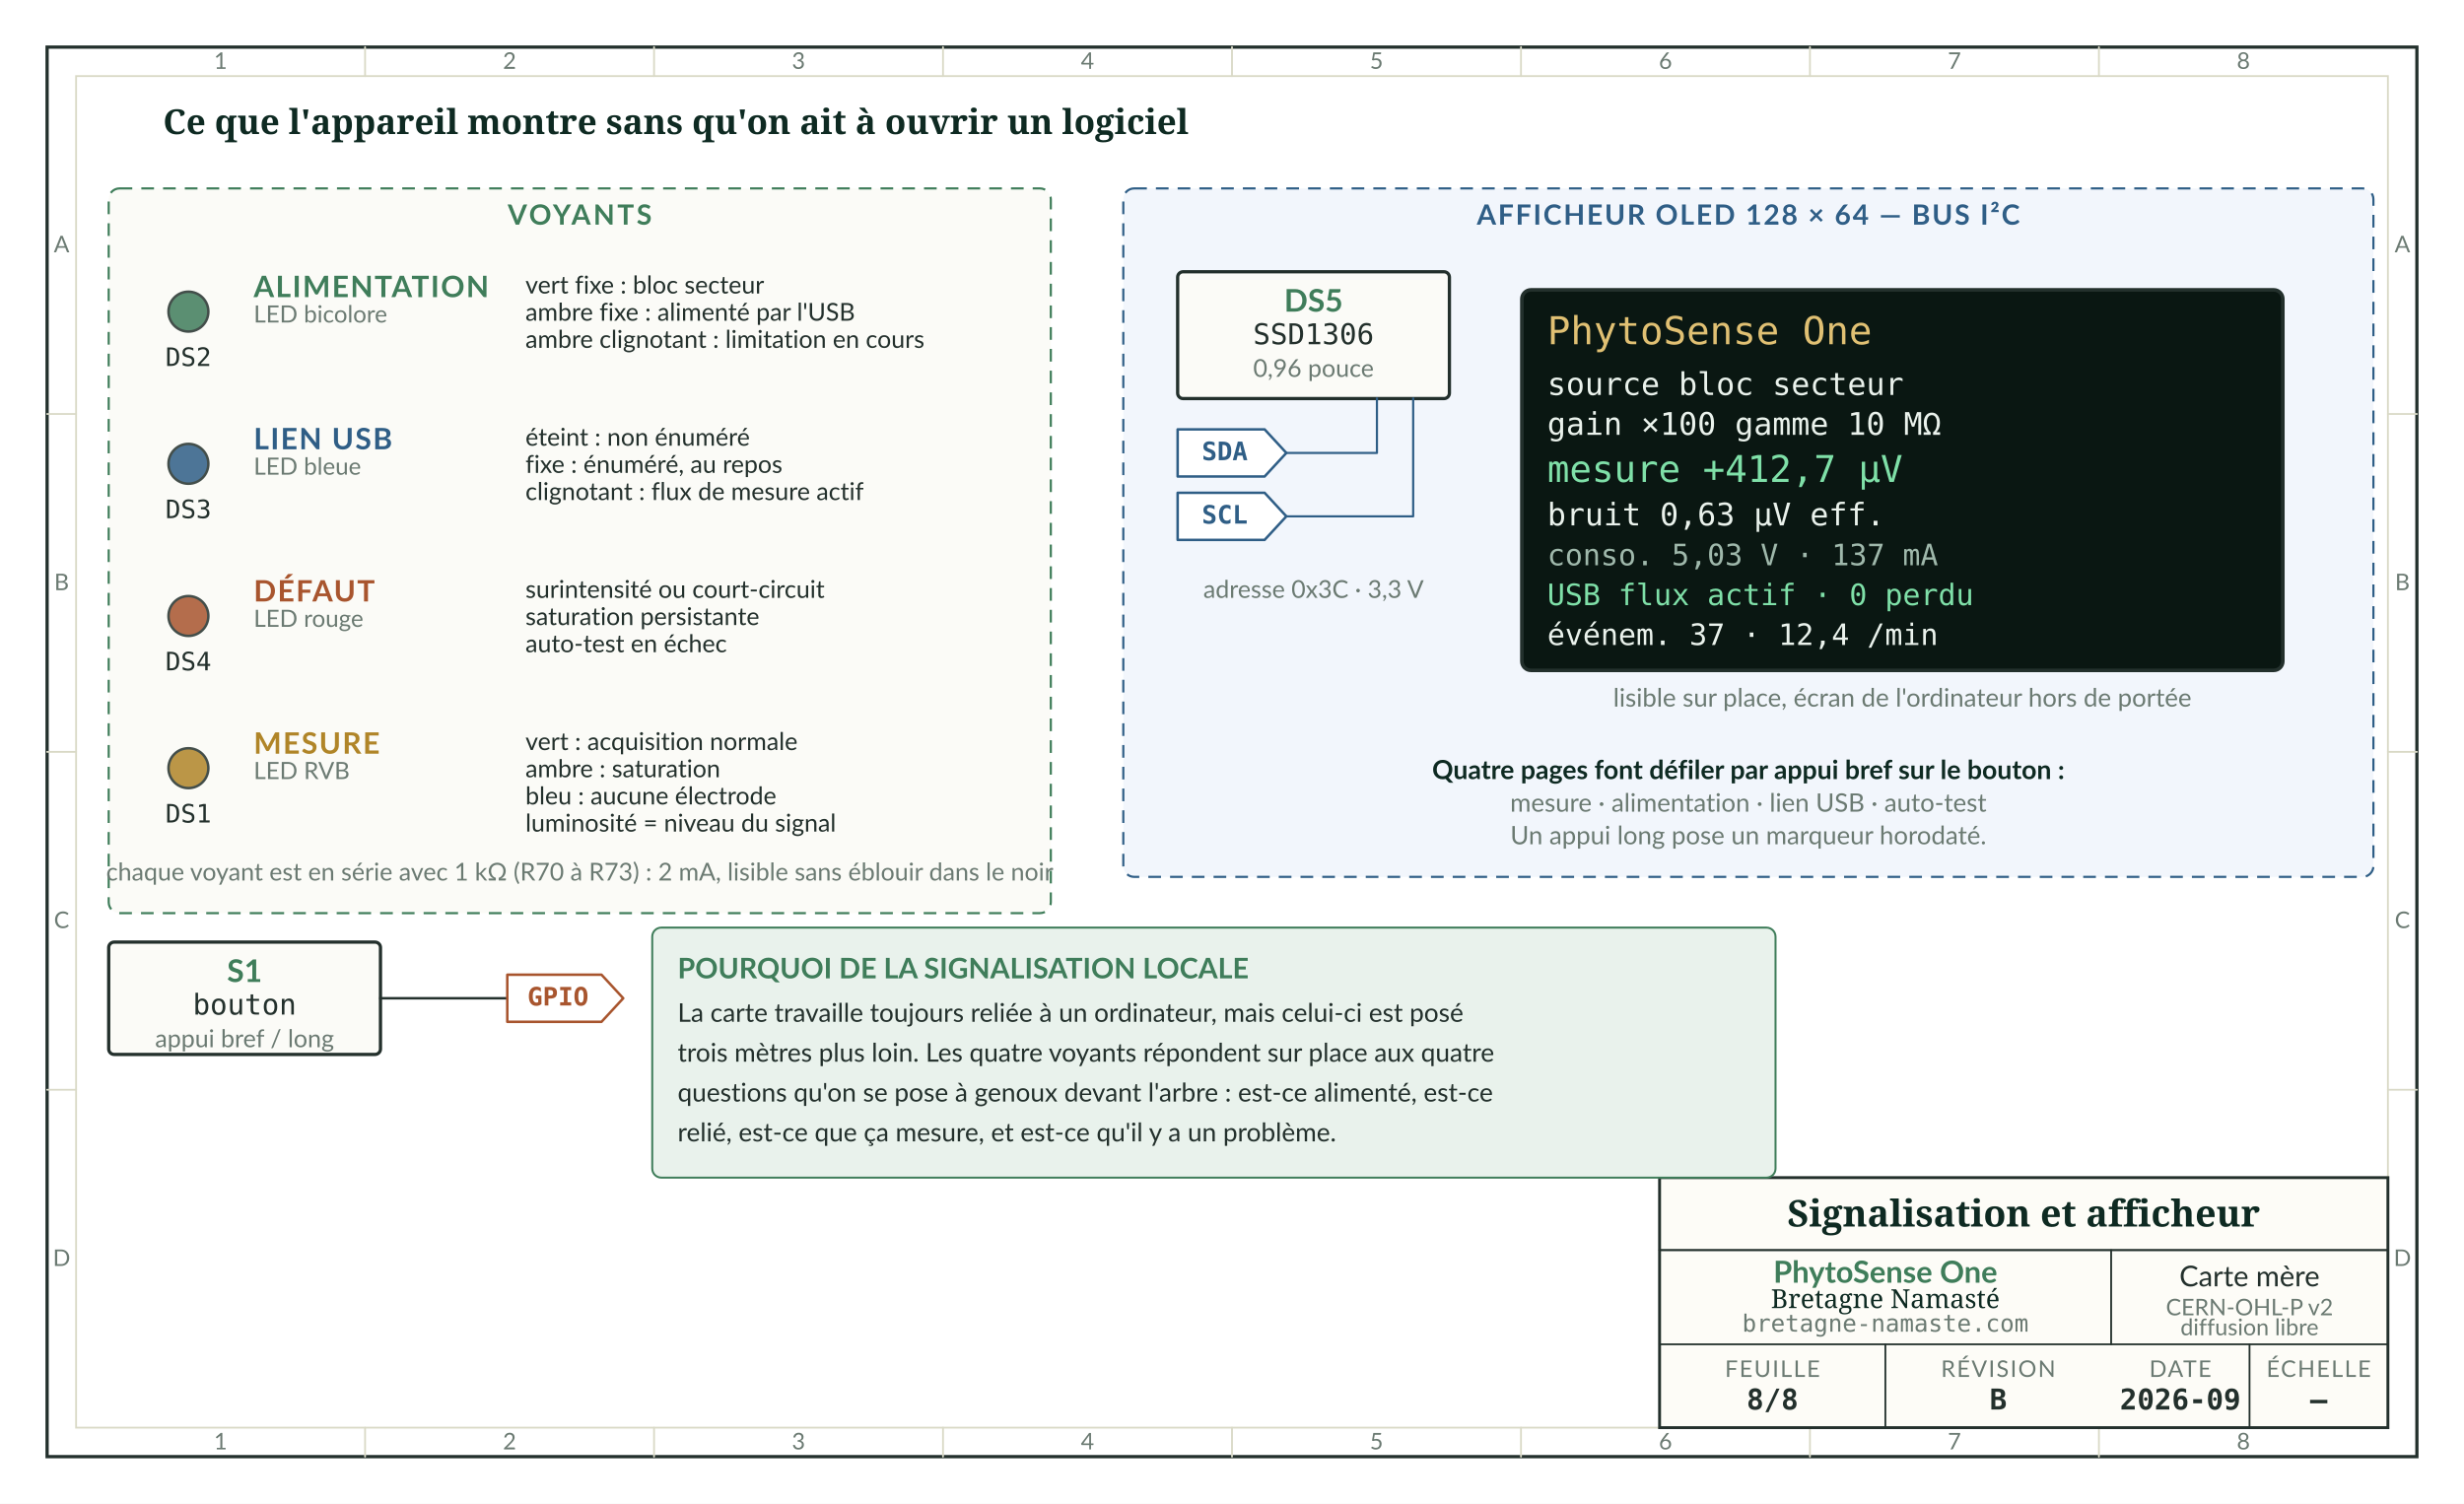
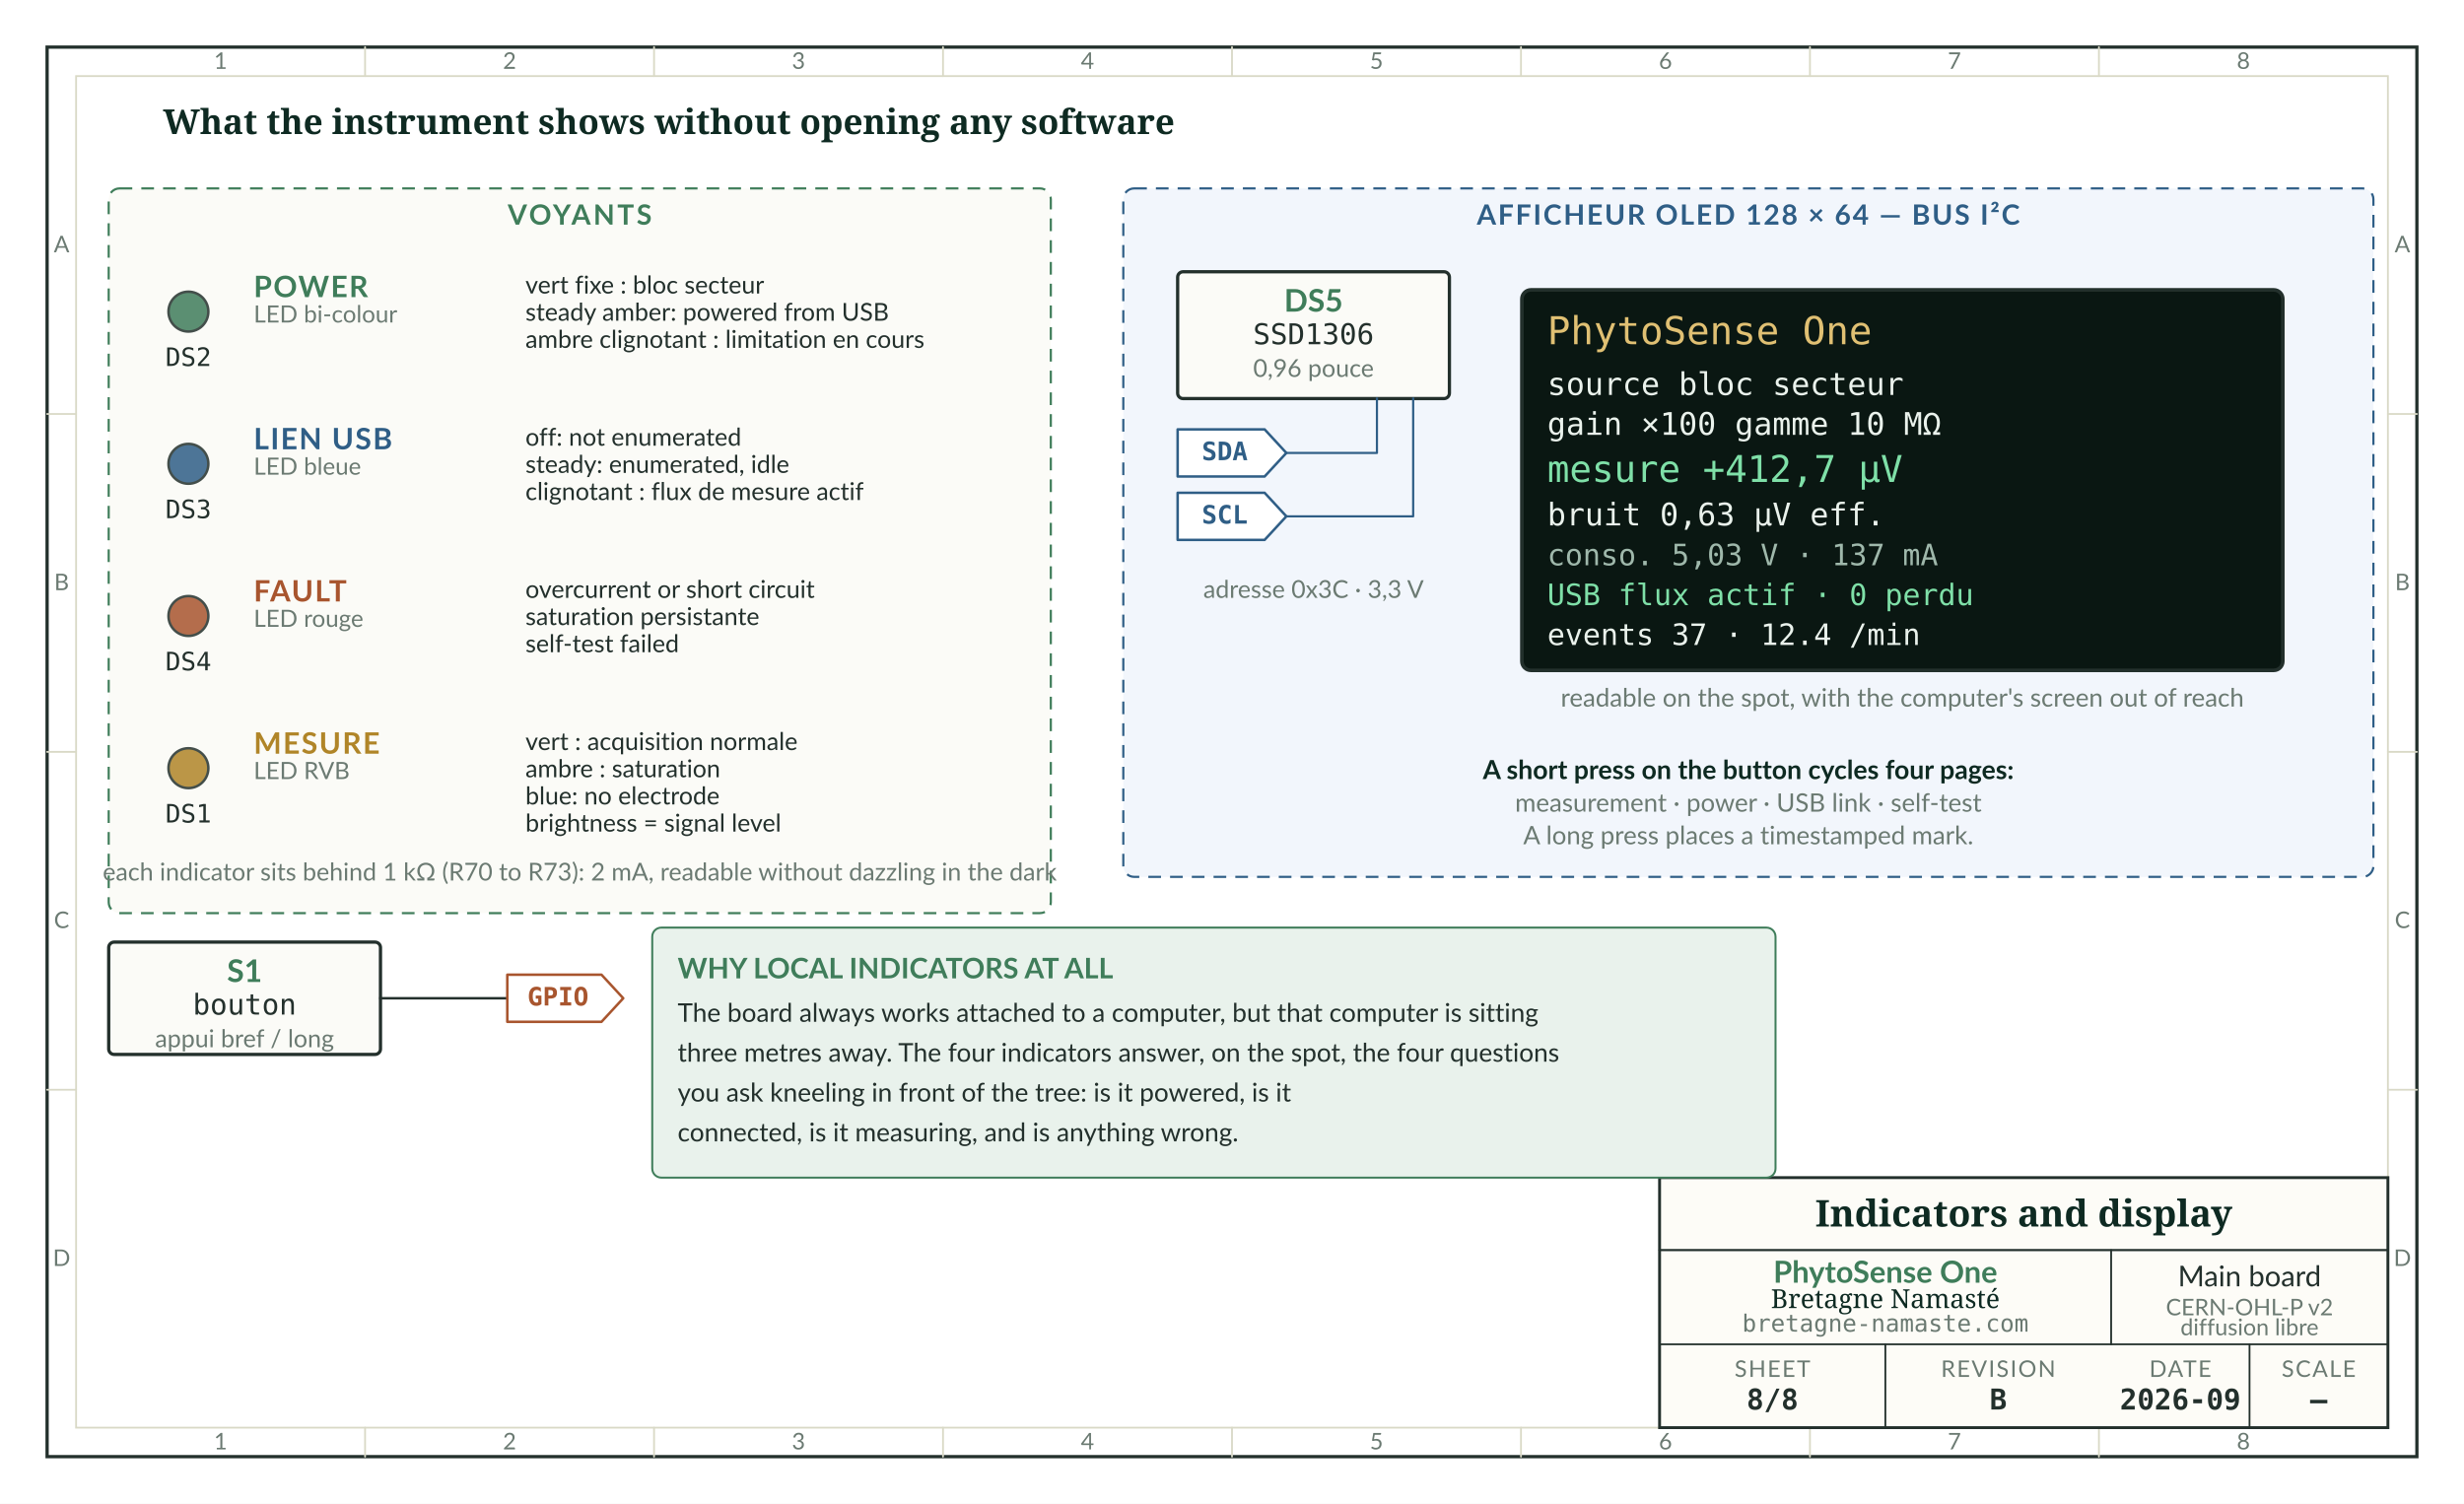
<svg xmlns="http://www.w3.org/2000/svg" viewBox="0 0 1360 830" width="1360" height="830">
  <defs>
    <marker id="ah" viewBox="0 0 10 10" refX="8.5" refY="5" markerWidth="5.5" markerHeight="5.5" orient="auto-start-reverse">
      <path d="M0,0 L10,5 L0,10 z" fill="#B08528" />
    </marker>
    <marker id="ahb" viewBox="0 0 10 10" refX="8.5" refY="5" markerWidth="5.5" markerHeight="5.5" orient="auto-start-reverse">
      <path d="M0,0 L10,5 L0,10 z" fill="#2F5E86" />
    </marker>
    <marker id="ahv" viewBox="0 0 10 10" refX="8.5" refY="5" markerWidth="5.5" markerHeight="5.5" orient="auto-start-reverse">
      <path d="M0,0 L10,5 L0,10 z" fill="#3F7D5A" />
    </marker>
    <marker id="ahk" viewBox="0 0 10 10" refX="8.5" refY="5" markerWidth="5" markerHeight="5" orient="auto-start-reverse">
      <path d="M0,0 L10,5 L0,10 z" fill="#23302C" />
    </marker>
    <marker id="ahc" viewBox="0 0 10 10" refX="8.5" refY="5" markerWidth="5.5" markerHeight="5.5" orient="auto-start-reverse">
      <path d="M0,0 L10,5 L0,10 z" fill="#A8552E" />
    </marker>
    <pattern id="hatch" width="7" height="7" patternTransform="rotate(45)" patternUnits="userSpaceOnUse">
      <line x1="0" y1="0" x2="0" y2="7" stroke="#E0C073" stroke-width="2.4" />
    </pattern>
    <pattern id="hatchb" width="7" height="7" patternTransform="rotate(45)" patternUnits="userSpaceOnUse">
      <line x1="0" y1="0" x2="0" y2="7" stroke="#cfe0f2" stroke-width="2.8" />
    </pattern>
  </defs>
  <rect width="1360" height="830" fill="#FFFFFF" />
  <rect x="26" y="26" width="1308" height="778" rx="0" fill="none" stroke="#23302C" stroke-width="1.8" />
  <rect x="42" y="42" width="1276" height="746" rx="0" fill="none" stroke="#D9D9C6" stroke-width="1.0" />
  <line x1="201.5" y1="26" x2="201.5" y2="42" stroke="#D9D9C6" stroke-width="1.0" stroke-linecap="round" />
  <line x1="201.5" y1="788" x2="201.5" y2="804" stroke="#D9D9C6" stroke-width="1.0" stroke-linecap="round" />
  <line x1="361.0" y1="26" x2="361.0" y2="42" stroke="#D9D9C6" stroke-width="1.0" stroke-linecap="round" />
  <line x1="361.0" y1="788" x2="361.0" y2="804" stroke="#D9D9C6" stroke-width="1.0" stroke-linecap="round" />
  <line x1="520.5" y1="26" x2="520.5" y2="42" stroke="#D9D9C6" stroke-width="1.0" stroke-linecap="round" />
  <line x1="520.5" y1="788" x2="520.5" y2="804" stroke="#D9D9C6" stroke-width="1.0" stroke-linecap="round" />
  <line x1="680.0" y1="26" x2="680.0" y2="42" stroke="#D9D9C6" stroke-width="1.0" stroke-linecap="round" />
  <line x1="680.0" y1="788" x2="680.0" y2="804" stroke="#D9D9C6" stroke-width="1.0" stroke-linecap="round" />
  <line x1="839.5" y1="26" x2="839.5" y2="42" stroke="#D9D9C6" stroke-width="1.0" stroke-linecap="round" />
  <line x1="839.5" y1="788" x2="839.5" y2="804" stroke="#D9D9C6" stroke-width="1.0" stroke-linecap="round" />
  <line x1="999.0" y1="26" x2="999.0" y2="42" stroke="#D9D9C6" stroke-width="1.0" stroke-linecap="round" />
  <line x1="999.0" y1="788" x2="999.0" y2="804" stroke="#D9D9C6" stroke-width="1.0" stroke-linecap="round" />
  <line x1="1158.5" y1="26" x2="1158.5" y2="42" stroke="#D9D9C6" stroke-width="1.0" stroke-linecap="round" />
  <line x1="1158.5" y1="788" x2="1158.5" y2="804" stroke="#D9D9C6" stroke-width="1.0" stroke-linecap="round" />
  <text x="121.75" y="38" font-family="Lato, sans-serif" font-size="12.67" fill="#6B7A72" text-anchor="middle" font-weight="400" font-style="normal" letter-spacing="0">1</text>
  <text x="121.75" y="800" font-family="Lato, sans-serif" font-size="12.67" fill="#6B7A72" text-anchor="middle" font-weight="400" font-style="normal" letter-spacing="0">1</text>
  <text x="281.25" y="38" font-family="Lato, sans-serif" font-size="12.67" fill="#6B7A72" text-anchor="middle" font-weight="400" font-style="normal" letter-spacing="0">2</text>
  <text x="281.25" y="800" font-family="Lato, sans-serif" font-size="12.67" fill="#6B7A72" text-anchor="middle" font-weight="400" font-style="normal" letter-spacing="0">2</text>
  <text x="440.75" y="38" font-family="Lato, sans-serif" font-size="12.67" fill="#6B7A72" text-anchor="middle" font-weight="400" font-style="normal" letter-spacing="0">3</text>
  <text x="440.75" y="800" font-family="Lato, sans-serif" font-size="12.67" fill="#6B7A72" text-anchor="middle" font-weight="400" font-style="normal" letter-spacing="0">3</text>
  <text x="600.25" y="38" font-family="Lato, sans-serif" font-size="12.67" fill="#6B7A72" text-anchor="middle" font-weight="400" font-style="normal" letter-spacing="0">4</text>
  <text x="600.25" y="800" font-family="Lato, sans-serif" font-size="12.67" fill="#6B7A72" text-anchor="middle" font-weight="400" font-style="normal" letter-spacing="0">4</text>
  <text x="759.75" y="38" font-family="Lato, sans-serif" font-size="12.67" fill="#6B7A72" text-anchor="middle" font-weight="400" font-style="normal" letter-spacing="0">5</text>
  <text x="759.75" y="800" font-family="Lato, sans-serif" font-size="12.67" fill="#6B7A72" text-anchor="middle" font-weight="400" font-style="normal" letter-spacing="0">5</text>
  <text x="919.25" y="38" font-family="Lato, sans-serif" font-size="12.67" fill="#6B7A72" text-anchor="middle" font-weight="400" font-style="normal" letter-spacing="0">6</text>
  <text x="919.25" y="800" font-family="Lato, sans-serif" font-size="12.67" fill="#6B7A72" text-anchor="middle" font-weight="400" font-style="normal" letter-spacing="0">6</text>
  <text x="1078.75" y="38" font-family="Lato, sans-serif" font-size="12.67" fill="#6B7A72" text-anchor="middle" font-weight="400" font-style="normal" letter-spacing="0">7</text>
  <text x="1078.75" y="800" font-family="Lato, sans-serif" font-size="12.67" fill="#6B7A72" text-anchor="middle" font-weight="400" font-style="normal" letter-spacing="0">7</text>
  <text x="1238.25" y="38" font-family="Lato, sans-serif" font-size="12.67" fill="#6B7A72" text-anchor="middle" font-weight="400" font-style="normal" letter-spacing="0">8</text>
  <text x="1238.25" y="800" font-family="Lato, sans-serif" font-size="12.67" fill="#6B7A72" text-anchor="middle" font-weight="400" font-style="normal" letter-spacing="0">8</text>
  <line x1="26" y1="228.5" x2="42" y2="228.5" stroke="#D9D9C6" stroke-width="1.0" stroke-linecap="round" />
  <line x1="1318" y1="228.5" x2="1334" y2="228.5" stroke="#D9D9C6" stroke-width="1.0" stroke-linecap="round" />
  <line x1="26" y1="415.0" x2="42" y2="415.0" stroke="#D9D9C6" stroke-width="1.0" stroke-linecap="round" />
  <line x1="1318" y1="415.0" x2="1334" y2="415.0" stroke="#D9D9C6" stroke-width="1.0" stroke-linecap="round" />
  <line x1="26" y1="601.5" x2="42" y2="601.5" stroke="#D9D9C6" stroke-width="1.0" stroke-linecap="round" />
  <line x1="1318" y1="601.5" x2="1334" y2="601.5" stroke="#D9D9C6" stroke-width="1.0" stroke-linecap="round" />
  <text x="34" y="139.25" font-family="Lato, sans-serif" font-size="12.67" fill="#6B7A72" text-anchor="middle" font-weight="400" font-style="normal" letter-spacing="0">A</text>
  <text x="1326" y="139.25" font-family="Lato, sans-serif" font-size="12.67" fill="#6B7A72" text-anchor="middle" font-weight="400" font-style="normal" letter-spacing="0">A</text>
  <text x="34" y="325.75" font-family="Lato, sans-serif" font-size="12.67" fill="#6B7A72" text-anchor="middle" font-weight="400" font-style="normal" letter-spacing="0">B</text>
  <text x="1326" y="325.75" font-family="Lato, sans-serif" font-size="12.67" fill="#6B7A72" text-anchor="middle" font-weight="400" font-style="normal" letter-spacing="0">B</text>
  <text x="34" y="512.25" font-family="Lato, sans-serif" font-size="12.67" fill="#6B7A72" text-anchor="middle" font-weight="400" font-style="normal" letter-spacing="0">C</text>
  <text x="1326" y="512.25" font-family="Lato, sans-serif" font-size="12.67" fill="#6B7A72" text-anchor="middle" font-weight="400" font-style="normal" letter-spacing="0">C</text>
  <text x="34" y="698.75" font-family="Lato, sans-serif" font-size="12.67" fill="#6B7A72" text-anchor="middle" font-weight="400" font-style="normal" letter-spacing="0">D</text>
  <text x="1326" y="698.75" font-family="Lato, sans-serif" font-size="12.67" fill="#6B7A72" text-anchor="middle" font-weight="400" font-style="normal" letter-spacing="0">D</text>
  <rect x="916" y="650" width="402" height="138" rx="0" fill="#FDFCF7" stroke="#23302C" stroke-width="1.6" />
  <line x1="916" y1="690" x2="1318" y2="690" stroke="#23302C" stroke-width="1.2" stroke-linecap="round" />
  <line x1="916" y1="742" x2="1318" y2="742" stroke="#23302C" stroke-width="1.0" stroke-linecap="round" />
  <line x1="1165.24" y1="690" x2="1165.24" y2="742" stroke="#23302C" stroke-width="1.0" stroke-linecap="round" />
  <line x1="1040.62" y1="742" x2="1040.62" y2="788" stroke="#23302C" stroke-width="1.0" stroke-linecap="round" />
  <line x1="1241.62" y1="742" x2="1241.62" y2="788" stroke="#23302C" stroke-width="1.0" stroke-linecap="round" />
-   <text x="1117.0" y="677" font-family="Cormorant Garamond, serif" font-size="20.37" fill="#0E2A22" text-anchor="middle" font-weight="700" font-style="normal" letter-spacing="0">Signalisation et afficheur</text>
+   <text x="1117.0" y="677" font-family="Cormorant Garamond, serif" font-size="20.37" fill="#0E2A22" text-anchor="middle" font-weight="700" font-style="normal" letter-spacing="0">Indicators and display</text>
  <text x="1040.62" y="708" font-family="Lato, sans-serif" font-size="16.75" fill="#3F7D5A" text-anchor="middle" font-weight="700" font-style="normal" letter-spacing="0">PhytoSense One</text>
  <text x="1040.62" y="722" font-family="Cormorant Garamond, serif" font-size="14.48" fill="#0E2A22" text-anchor="middle" font-weight="400" font-style="normal" letter-spacing="0">Bretagne Namasté</text>
  <text x="1040.62" y="735" font-family="DejaVu Sans Mono, monospace" font-size="13.13" fill="#6B7A72" text-anchor="middle" font-weight="400" font-style="normal" letter-spacing="0">bretagne-namaste.com</text>
-   <text x="1241.62" y="710" font-family="Lato, sans-serif" font-size="15.84" fill="#23302C" text-anchor="middle" font-weight="400" font-style="normal" letter-spacing="0">Carte mère</text>
+   <text x="1241.62" y="710" font-family="Lato, sans-serif" font-size="15.84" fill="#23302C" text-anchor="middle" font-weight="400" font-style="normal" letter-spacing="0">Main board</text>
  <text x="1241.62" y="726" font-family="Lato, sans-serif" font-size="12.67" fill="#6B7A72" text-anchor="middle" font-weight="400" font-style="normal" letter-spacing="0">CERN-OHL-P v2</text>
  <text x="1241.62" y="737" font-family="Lato, sans-serif" font-size="12.67" fill="#6B7A72" text-anchor="middle" font-weight="400" font-style="normal" letter-spacing="0">diffusion libre</text>
-   <text x="978.31" y="760" font-family="Lato, sans-serif" font-size="12.67" fill="#6B7A72" text-anchor="middle" font-weight="400" font-style="normal" letter-spacing="0.8">FEUILLE</text>
+   <text x="978.31" y="760" font-family="Lato, sans-serif" font-size="12.67" fill="#6B7A72" text-anchor="middle" font-weight="400" font-style="normal" letter-spacing="0.8">SHEET</text>
  <text x="978.31" y="778" font-family="DejaVu Sans Mono, monospace" font-size="15.84" fill="#23302C" text-anchor="middle" font-weight="700" font-style="normal" letter-spacing="0">8/8</text>
-   <text x="1102.93" y="760" font-family="Lato, sans-serif" font-size="12.67" fill="#6B7A72" text-anchor="middle" font-weight="400" font-style="normal" letter-spacing="0.8">RÉVISION</text>
+   <text x="1102.93" y="760" font-family="Lato, sans-serif" font-size="12.67" fill="#6B7A72" text-anchor="middle" font-weight="400" font-style="normal" letter-spacing="0.8">REVISION</text>
  <text x="1102.93" y="778" font-family="DejaVu Sans Mono, monospace" font-size="15.84" fill="#23302C" text-anchor="middle" font-weight="700" font-style="normal" letter-spacing="0">B</text>
  <text x="1203.43" y="760" font-family="Lato, sans-serif" font-size="12.67" fill="#6B7A72" text-anchor="middle" font-weight="400" font-style="normal" letter-spacing="0.8">DATE</text>
  <text x="1203.43" y="778" font-family="DejaVu Sans Mono, monospace" font-size="15.84" fill="#23302C" text-anchor="middle" font-weight="700" font-style="normal" letter-spacing="0">2026-09</text>
-   <text x="1279.81" y="760" font-family="Lato, sans-serif" font-size="12.67" fill="#6B7A72" text-anchor="middle" font-weight="400" font-style="normal" letter-spacing="0.8">ÉCHELLE</text>
+   <text x="1279.81" y="760" font-family="Lato, sans-serif" font-size="12.67" fill="#6B7A72" text-anchor="middle" font-weight="400" font-style="normal" letter-spacing="0.8">SCALE</text>
  <text x="1279.81" y="778" font-family="DejaVu Sans Mono, monospace" font-size="15.84" fill="#23302C" text-anchor="middle" font-weight="700" font-style="normal" letter-spacing="0">—</text>
-   <text x="90" y="74" font-family="Cormorant Garamond, serif" font-size="19.01" fill="#0E2A22" text-anchor="start" font-weight="700" font-style="normal" letter-spacing="0">Ce que l'appareil montre sans qu'on ait à ouvrir un logiciel</text>
+   <text x="90" y="74" font-family="Cormorant Garamond, serif" font-size="19.01" fill="#0E2A22" text-anchor="start" font-weight="700" font-style="normal" letter-spacing="0">What the instrument shows without opening any software</text>
  <rect x="60" y="104" width="520" height="400" rx="6" fill="#FBFBF7" stroke="#3F7D5A" stroke-width="1.2" stroke-dasharray="7 5" />
  <text x="320" y="124" font-family="Lato, sans-serif" font-size="15.39" fill="#3F7D5A" text-anchor="middle" font-weight="700" font-style="normal" letter-spacing="1.4">VOYANTS</text>
  <circle cx="104" cy="172" r="11" fill="#3F7D5A" stroke="#23302C" stroke-width="1.4" opacity="0.85" />
  <text x="104" y="202" font-family="DejaVu Sans Mono, monospace" font-size="14.03" fill="#23302C" text-anchor="middle" font-weight="400" font-style="normal" letter-spacing="0">DS2</text>
-   <text x="140" y="164" font-family="Lato, sans-serif" font-size="16.29" fill="#3F7D5A" text-anchor="start" font-weight="700" font-style="normal" letter-spacing="0.8">ALIMENTATION</text>
-   <text x="140" y="178" font-family="Lato, sans-serif" font-size="13.13" fill="#6B7A72" text-anchor="start" font-weight="400" font-style="normal" letter-spacing="0">LED bicolore</text>
+   <text x="140" y="164" font-family="Lato, sans-serif" font-size="16.29" fill="#3F7D5A" text-anchor="start" font-weight="700" font-style="normal" letter-spacing="0.8">POWER</text>
+   <text x="140" y="178" font-family="Lato, sans-serif" font-size="13.13" fill="#6B7A72" text-anchor="start" font-weight="400" font-style="normal" letter-spacing="0">LED bi-colour</text>
  <text x="290" y="162" font-family="Lato, sans-serif" font-size="13.58" fill="#23302C" text-anchor="start" font-weight="400" font-style="normal" letter-spacing="0">vert fixe : bloc secteur</text>
-   <text x="290" y="177" font-family="Lato, sans-serif" font-size="13.58" fill="#23302C" text-anchor="start" font-weight="400" font-style="normal" letter-spacing="0">ambre fixe : alimenté par l'USB</text>
+   <text x="290" y="177" font-family="Lato, sans-serif" font-size="13.58" fill="#23302C" text-anchor="start" font-weight="400" font-style="normal" letter-spacing="0">steady amber: powered from USB</text>
  <text x="290" y="192" font-family="Lato, sans-serif" font-size="13.58" fill="#23302C" text-anchor="start" font-weight="400" font-style="normal" letter-spacing="0">ambre clignotant : limitation en cours</text>
  <circle cx="104" cy="256" r="11" fill="#2F5E86" stroke="#23302C" stroke-width="1.4" opacity="0.85" />
  <text x="104" y="286" font-family="DejaVu Sans Mono, monospace" font-size="14.03" fill="#23302C" text-anchor="middle" font-weight="400" font-style="normal" letter-spacing="0">DS3</text>
  <text x="140" y="248" font-family="Lato, sans-serif" font-size="16.29" fill="#2F5E86" text-anchor="start" font-weight="700" font-style="normal" letter-spacing="0.8">LIEN USB</text>
  <text x="140" y="262" font-family="Lato, sans-serif" font-size="13.13" fill="#6B7A72" text-anchor="start" font-weight="400" font-style="normal" letter-spacing="0">LED bleue</text>
-   <text x="290" y="246" font-family="Lato, sans-serif" font-size="13.58" fill="#23302C" text-anchor="start" font-weight="400" font-style="normal" letter-spacing="0">éteint : non énuméré</text>
-   <text x="290" y="261" font-family="Lato, sans-serif" font-size="13.58" fill="#23302C" text-anchor="start" font-weight="400" font-style="normal" letter-spacing="0">fixe : énuméré, au repos</text>
+   <text x="290" y="246" font-family="Lato, sans-serif" font-size="13.58" fill="#23302C" text-anchor="start" font-weight="400" font-style="normal" letter-spacing="0">off: not enumerated</text>
+   <text x="290" y="261" font-family="Lato, sans-serif" font-size="13.58" fill="#23302C" text-anchor="start" font-weight="400" font-style="normal" letter-spacing="0">steady: enumerated, idle</text>
  <text x="290" y="276" font-family="Lato, sans-serif" font-size="13.58" fill="#23302C" text-anchor="start" font-weight="400" font-style="normal" letter-spacing="0">clignotant : flux de mesure actif</text>
  <circle cx="104" cy="340" r="11" fill="#A8552E" stroke="#23302C" stroke-width="1.4" opacity="0.85" />
  <text x="104" y="370" font-family="DejaVu Sans Mono, monospace" font-size="14.03" fill="#23302C" text-anchor="middle" font-weight="400" font-style="normal" letter-spacing="0">DS4</text>
-   <text x="140" y="332" font-family="Lato, sans-serif" font-size="16.29" fill="#A8552E" text-anchor="start" font-weight="700" font-style="normal" letter-spacing="0.8">DÉFAUT</text>
+   <text x="140" y="332" font-family="Lato, sans-serif" font-size="16.29" fill="#A8552E" text-anchor="start" font-weight="700" font-style="normal" letter-spacing="0.8">FAULT</text>
  <text x="140" y="346" font-family="Lato, sans-serif" font-size="13.13" fill="#6B7A72" text-anchor="start" font-weight="400" font-style="normal" letter-spacing="0">LED rouge</text>
-   <text x="290" y="330" font-family="Lato, sans-serif" font-size="13.58" fill="#23302C" text-anchor="start" font-weight="400" font-style="normal" letter-spacing="0">surintensité ou court-circuit</text>
+   <text x="290" y="330" font-family="Lato, sans-serif" font-size="13.58" fill="#23302C" text-anchor="start" font-weight="400" font-style="normal" letter-spacing="0">overcurrent or short circuit</text>
  <text x="290" y="345" font-family="Lato, sans-serif" font-size="13.58" fill="#23302C" text-anchor="start" font-weight="400" font-style="normal" letter-spacing="0">saturation persistante</text>
-   <text x="290" y="360" font-family="Lato, sans-serif" font-size="13.58" fill="#23302C" text-anchor="start" font-weight="400" font-style="normal" letter-spacing="0">auto-test en échec</text>
+   <text x="290" y="360" font-family="Lato, sans-serif" font-size="13.58" fill="#23302C" text-anchor="start" font-weight="400" font-style="normal" letter-spacing="0">self-test failed</text>
  <circle cx="104" cy="424" r="11" fill="#B08528" stroke="#23302C" stroke-width="1.4" opacity="0.85" />
  <text x="104" y="454" font-family="DejaVu Sans Mono, monospace" font-size="14.03" fill="#23302C" text-anchor="middle" font-weight="400" font-style="normal" letter-spacing="0">DS1</text>
  <text x="140" y="416" font-family="Lato, sans-serif" font-size="16.29" fill="#B08528" text-anchor="start" font-weight="700" font-style="normal" letter-spacing="0.8">MESURE</text>
  <text x="140" y="430" font-family="Lato, sans-serif" font-size="13.13" fill="#6B7A72" text-anchor="start" font-weight="400" font-style="normal" letter-spacing="0">LED RVB</text>
  <text x="290" y="414" font-family="Lato, sans-serif" font-size="13.58" fill="#23302C" text-anchor="start" font-weight="400" font-style="normal" letter-spacing="0">vert : acquisition normale</text>
  <text x="290" y="429" font-family="Lato, sans-serif" font-size="13.58" fill="#23302C" text-anchor="start" font-weight="400" font-style="normal" letter-spacing="0">ambre : saturation</text>
-   <text x="290" y="444" font-family="Lato, sans-serif" font-size="13.58" fill="#23302C" text-anchor="start" font-weight="400" font-style="normal" letter-spacing="0">bleu : aucune électrode</text>
-   <text x="290" y="459" font-family="Lato, sans-serif" font-size="13.58" fill="#23302C" text-anchor="start" font-weight="400" font-style="normal" letter-spacing="0">luminosité = niveau du signal</text>
-   <text x="320" y="486" font-family="Lato, sans-serif" font-size="13.58" fill="#6B7A72" text-anchor="middle" font-weight="400" font-style="normal" letter-spacing="0">chaque voyant est en série avec 1 kΩ (R70 à R73) : 2 mA, lisible sans éblouir dans le noir</text>
+   <text x="290" y="444" font-family="Lato, sans-serif" font-size="13.58" fill="#23302C" text-anchor="start" font-weight="400" font-style="normal" letter-spacing="0">blue: no electrode</text>
+   <text x="290" y="459" font-family="Lato, sans-serif" font-size="13.58" fill="#23302C" text-anchor="start" font-weight="400" font-style="normal" letter-spacing="0">brightness = signal level</text>
+   <text x="320" y="486" font-family="Lato, sans-serif" font-size="13.58" fill="#6B7A72" text-anchor="middle" font-weight="400" font-style="normal" letter-spacing="0">each indicator sits behind 1 kΩ (R70 to R73): 2 mA, readable without dazzling in the dark</text>
  <rect x="620" y="104" width="690" height="380" rx="6" fill="#F2F6FC" stroke="#2F5E86" stroke-width="1.2" stroke-dasharray="7 5" />
  <text x="965" y="124" font-family="Lato, sans-serif" font-size="15.39" fill="#2F5E86" text-anchor="middle" font-weight="700" font-style="normal" letter-spacing="1">AFFICHEUR OLED 128 × 64 — BUS I²C</text>
  <rect x="650" y="150" width="150" height="70" rx="3" fill="#FBFBF7" stroke="#23302C" stroke-width="1.8" />
  <text x="725.0" y="172" font-family="Lato, sans-serif" font-size="17.2" fill="#3F7D5A" text-anchor="middle" font-weight="700" font-style="normal" letter-spacing="0">DS5</text>
  <text x="725.0" y="190" font-family="DejaVu Sans Mono, monospace" font-size="15.84" fill="#23302C" text-anchor="middle" font-weight="400" font-style="normal" letter-spacing="0">SSD1306</text>
  <text x="725.0" y="208" font-family="Lato, sans-serif" font-size="13.58" fill="#6B7A72" text-anchor="middle" font-weight="400" font-style="normal" letter-spacing="0">0,96 pouce</text>
  <polygon points="650,237.0 698,237.0 710,250 698,263.0 650,263.0" fill="#fff" stroke="#2F5E86" stroke-width="1.4" stroke-linejoin="round" />
  <text x="676.0" y="254" font-family="DejaVu Sans Mono, monospace" font-size="14.03" fill="#2F5E86" text-anchor="middle" font-weight="700" font-style="normal" letter-spacing="0">SDA</text>
  <polygon points="650,272.0 698,272.0 710,285 698,298.0 650,298.0" fill="#fff" stroke="#2F5E86" stroke-width="1.4" stroke-linejoin="round" />
  <text x="676.0" y="289" font-family="DejaVu Sans Mono, monospace" font-size="14.03" fill="#2F5E86" text-anchor="middle" font-weight="700" font-style="normal" letter-spacing="0">SCL</text>
  <path d="M 710,250 L 760,250 L 760,220" fill="none" stroke="#2F5E86" stroke-width="1.2" stroke-linecap="square" stroke-linejoin="round" />
  <path d="M 710,285 L 780,285 L 780,220" fill="none" stroke="#2F5E86" stroke-width="1.2" stroke-linecap="square" stroke-linejoin="round" />
  <text x="725" y="330" font-family="Lato, sans-serif" font-size="13.58" fill="#6B7A72" text-anchor="middle" font-weight="400" font-style="normal" letter-spacing="0">adresse 0x3C · 3,3 V</text>
  <rect x="840" y="160" width="420" height="210" rx="5" fill="#0A1712" stroke="#23302C" stroke-width="2.0" />
  <text x="854" y="190" font-family="DejaVu Sans Mono, monospace" font-size="21.27" fill="#E0C073" text-anchor="start" font-weight="400" font-style="normal" letter-spacing="0">PhytoSense One</text>
  <text x="854" y="218" font-family="DejaVu Sans Mono, monospace" font-size="17.2" fill="#EAF2EC" text-anchor="start" font-weight="400" font-style="normal" letter-spacing="0">source   bloc secteur</text>
  <text x="854" y="240" font-family="DejaVu Sans Mono, monospace" font-size="17.2" fill="#EAF2EC" text-anchor="start" font-weight="400" font-style="normal" letter-spacing="0">gain     ×100  gamme 10 MΩ</text>
  <text x="854" y="266" font-family="DejaVu Sans Mono, monospace" font-size="20.37" fill="#7FE0A8" text-anchor="start" font-weight="400" font-style="normal" letter-spacing="0">mesure   +412,7 µV</text>
  <text x="854" y="290" font-family="DejaVu Sans Mono, monospace" font-size="17.2" fill="#EAF2EC" text-anchor="start" font-weight="400" font-style="normal" letter-spacing="0">bruit    0,63 µV eff.</text>
  <text x="854" y="312" font-family="DejaVu Sans Mono, monospace" font-size="16.29" fill="#9fb8ab" text-anchor="start" font-weight="400" font-style="normal" letter-spacing="0">conso.   5,03 V · 137 mA</text>
  <text x="854" y="334" font-family="DejaVu Sans Mono, monospace" font-size="16.29" fill="#7FE0A8" text-anchor="start" font-weight="400" font-style="normal" letter-spacing="0">USB      flux actif · 0 perdu</text>
-   <text x="854" y="356" font-family="DejaVu Sans Mono, monospace" font-size="16.29" fill="#EAF2EC" text-anchor="start" font-weight="400" font-style="normal" letter-spacing="0">événem.  37 · 12,4 /min</text>
-   <text x="1050.0" y="390" font-family="Lato, sans-serif" font-size="14.03" fill="#6B7A72" text-anchor="middle" font-weight="400" font-style="normal" letter-spacing="0">lisible sur place, écran de l'ordinateur hors de portée</text>
-   <text x="965" y="430" font-family="Lato, sans-serif" font-size="14.48" fill="#0E2A22" text-anchor="middle" font-weight="700" font-style="normal" letter-spacing="0">Quatre pages font défiler par appui bref sur le bouton :</text>
-   <text x="965" y="448" font-family="Lato, sans-serif" font-size="14.03" fill="#6B7A72" text-anchor="middle" font-weight="400" font-style="normal" letter-spacing="0">mesure · alimentation · lien USB · auto-test</text>
-   <text x="965" y="466" font-family="Lato, sans-serif" font-size="14.03" fill="#6B7A72" text-anchor="middle" font-weight="400" font-style="normal" letter-spacing="0">Un appui long pose un marqueur horodaté.</text>
+   <text x="854" y="356" font-family="DejaVu Sans Mono, monospace" font-size="16.29" fill="#EAF2EC" text-anchor="start" font-weight="400" font-style="normal" letter-spacing="0">events  37 · 12.4 /min</text>
+   <text x="1050.0" y="390" font-family="Lato, sans-serif" font-size="14.03" fill="#6B7A72" text-anchor="middle" font-weight="400" font-style="normal" letter-spacing="0">readable on the spot, with the computer's screen out of reach</text>
+   <text x="965" y="430" font-family="Lato, sans-serif" font-size="14.48" fill="#0E2A22" text-anchor="middle" font-weight="700" font-style="normal" letter-spacing="0">A short press on the button cycles four pages:</text>
+   <text x="965" y="448" font-family="Lato, sans-serif" font-size="14.03" fill="#6B7A72" text-anchor="middle" font-weight="400" font-style="normal" letter-spacing="0">measurement · power · USB link · self-test</text>
+   <text x="965" y="466" font-family="Lato, sans-serif" font-size="14.03" fill="#6B7A72" text-anchor="middle" font-weight="400" font-style="normal" letter-spacing="0">A long press places a timestamped mark.</text>
  <rect x="60" y="520" width="150" height="62" rx="3" fill="#FBFBF7" stroke="#23302C" stroke-width="1.8" />
  <text x="135.0" y="542" font-family="Lato, sans-serif" font-size="17.2" fill="#3F7D5A" text-anchor="middle" font-weight="700" font-style="normal" letter-spacing="0">S1</text>
  <text x="135.0" y="560" font-family="DejaVu Sans Mono, monospace" font-size="15.84" fill="#23302C" text-anchor="middle" font-weight="400" font-style="normal" letter-spacing="0">bouton</text>
  <text x="135.0" y="578" font-family="Lato, sans-serif" font-size="13.58" fill="#6B7A72" text-anchor="middle" font-weight="400" font-style="normal" letter-spacing="0">appui bref / long</text>
  <path d="M 210,551 L 280,551" fill="none" stroke="#23302C" stroke-width="1.4" stroke-linecap="square" stroke-linejoin="round" />
  <polygon points="280,538.0 332,538.0 344,551 332,564.0 280,564.0" fill="#fff" stroke="#A8552E" stroke-width="1.4" stroke-linejoin="round" />
  <text x="308.0" y="555" font-family="DejaVu Sans Mono, monospace" font-size="14.03" fill="#A8552E" text-anchor="middle" font-weight="700" font-style="normal" letter-spacing="0">GPIO</text>
  <rect x="360" y="512" width="620" height="138" rx="5" fill="#E9F2EC" stroke="#3F7D5A" stroke-width="1.1" />
-   <text x="374" y="540" font-family="Lato, sans-serif" font-size="15.62" fill="#3F7D5A" text-anchor="start" font-weight="700" font-style="normal" letter-spacing="0">POURQUOI DE LA SIGNALISATION LOCALE</text>
-   <text x="374" y="564" font-family="Lato, sans-serif" font-size="14.26" fill="#23302C" text-anchor="start" font-weight="400" font-style="normal" letter-spacing="0">La carte travaille toujours reliée à un ordinateur, mais celui-ci est posé</text>
-   <text x="374" y="586" font-family="Lato, sans-serif" font-size="14.26" fill="#23302C" text-anchor="start" font-weight="400" font-style="normal" letter-spacing="0">trois mètres plus loin. Les quatre voyants répondent sur place aux quatre</text>
-   <text x="374" y="608" font-family="Lato, sans-serif" font-size="14.26" fill="#23302C" text-anchor="start" font-weight="400" font-style="normal" letter-spacing="0">questions qu'on se pose à genoux devant l'arbre : est-ce alimenté, est-ce</text>
-   <text x="374" y="630" font-family="Lato, sans-serif" font-size="14.26" fill="#23302C" text-anchor="start" font-weight="400" font-style="normal" letter-spacing="0">relié, est-ce que ça mesure, et est-ce qu'il y a un problème.</text>
+   <text x="374" y="540" font-family="Lato, sans-serif" font-size="15.62" fill="#3F7D5A" text-anchor="start" font-weight="700" font-style="normal" letter-spacing="0">WHY LOCAL INDICATORS AT ALL</text>
+   <text x="374" y="564" font-family="Lato, sans-serif" font-size="14.26" fill="#23302C" text-anchor="start" font-weight="400" font-style="normal" letter-spacing="0">The board always works attached to a computer, but that computer is sitting</text>
+   <text x="374" y="586" font-family="Lato, sans-serif" font-size="14.26" fill="#23302C" text-anchor="start" font-weight="400" font-style="normal" letter-spacing="0">three metres away. The four indicators answer, on the spot, the four questions</text>
+   <text x="374" y="608" font-family="Lato, sans-serif" font-size="14.26" fill="#23302C" text-anchor="start" font-weight="400" font-style="normal" letter-spacing="0">you ask kneeling in front of the tree: is it powered, is it</text>
+   <text x="374" y="630" font-family="Lato, sans-serif" font-size="14.26" fill="#23302C" text-anchor="start" font-weight="400" font-style="normal" letter-spacing="0">connected, is it measuring, and is anything wrong.</text>
</svg>
